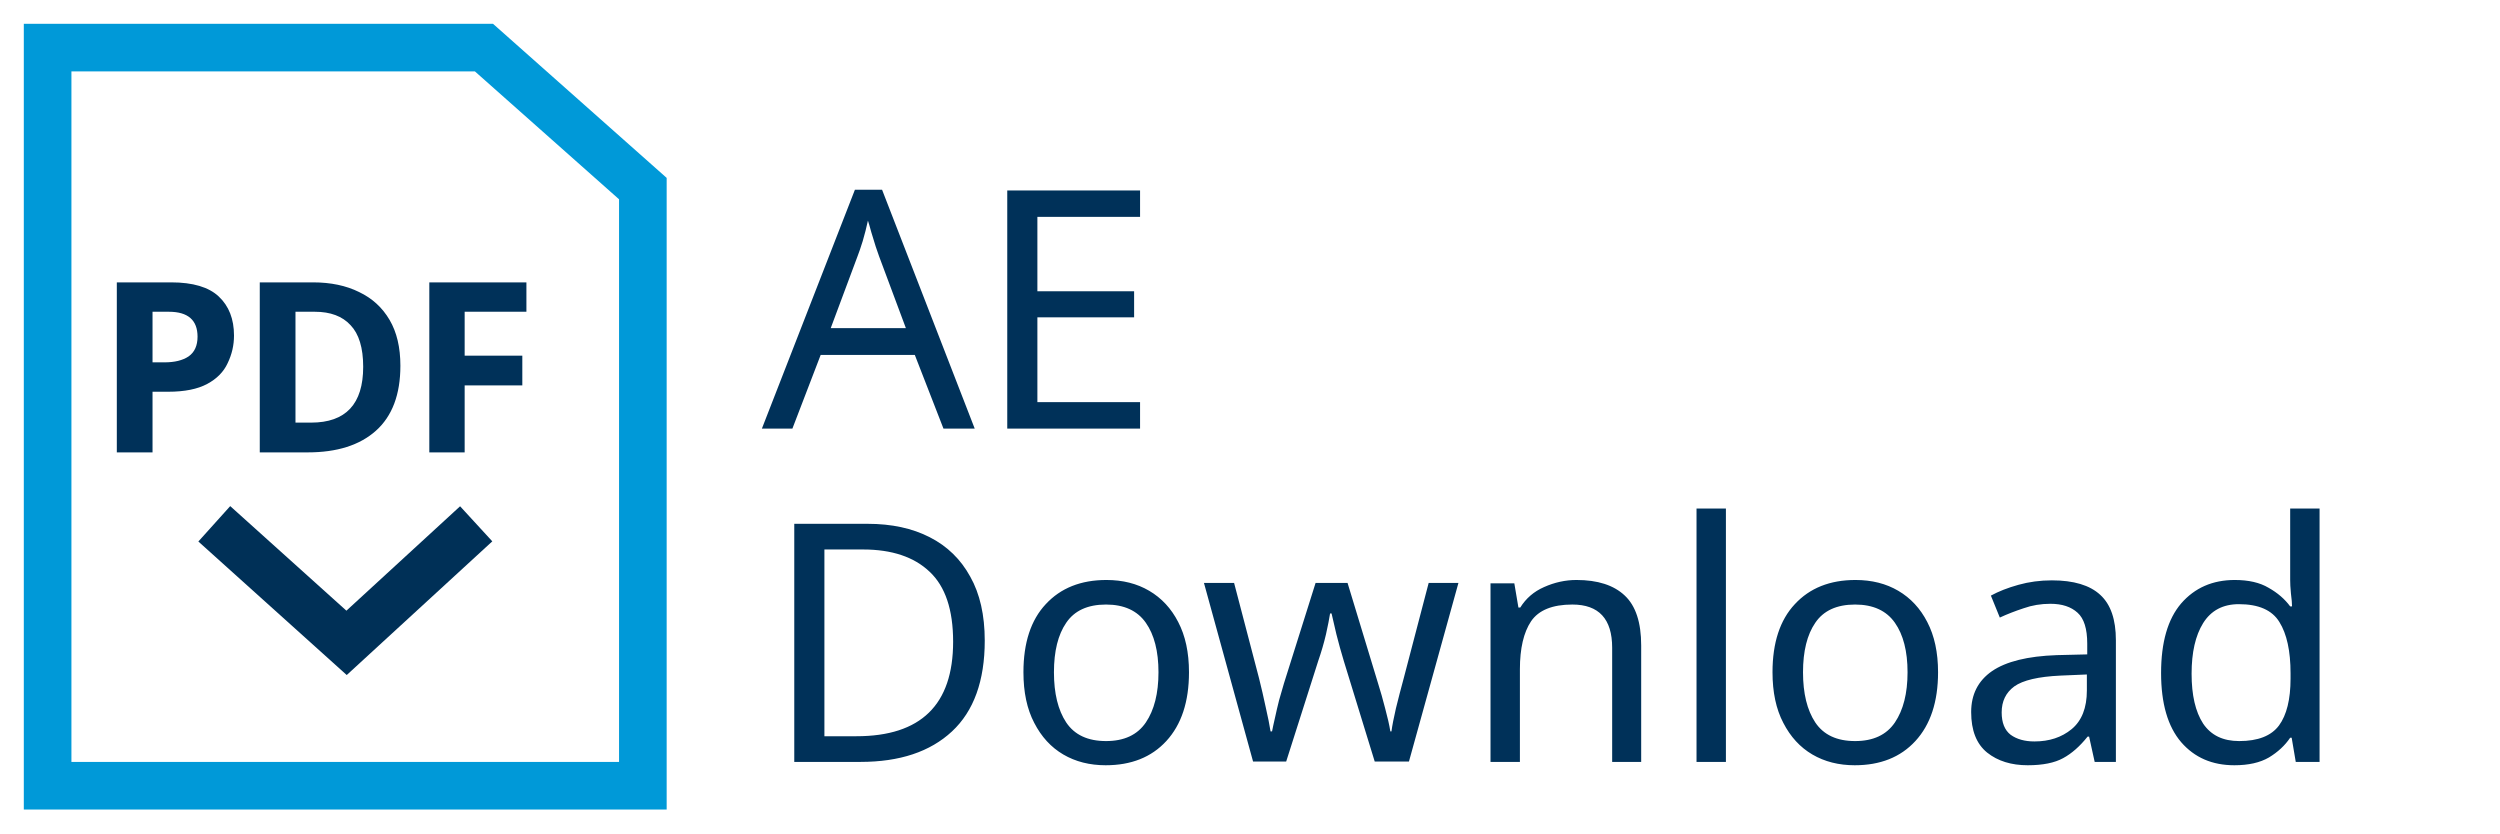
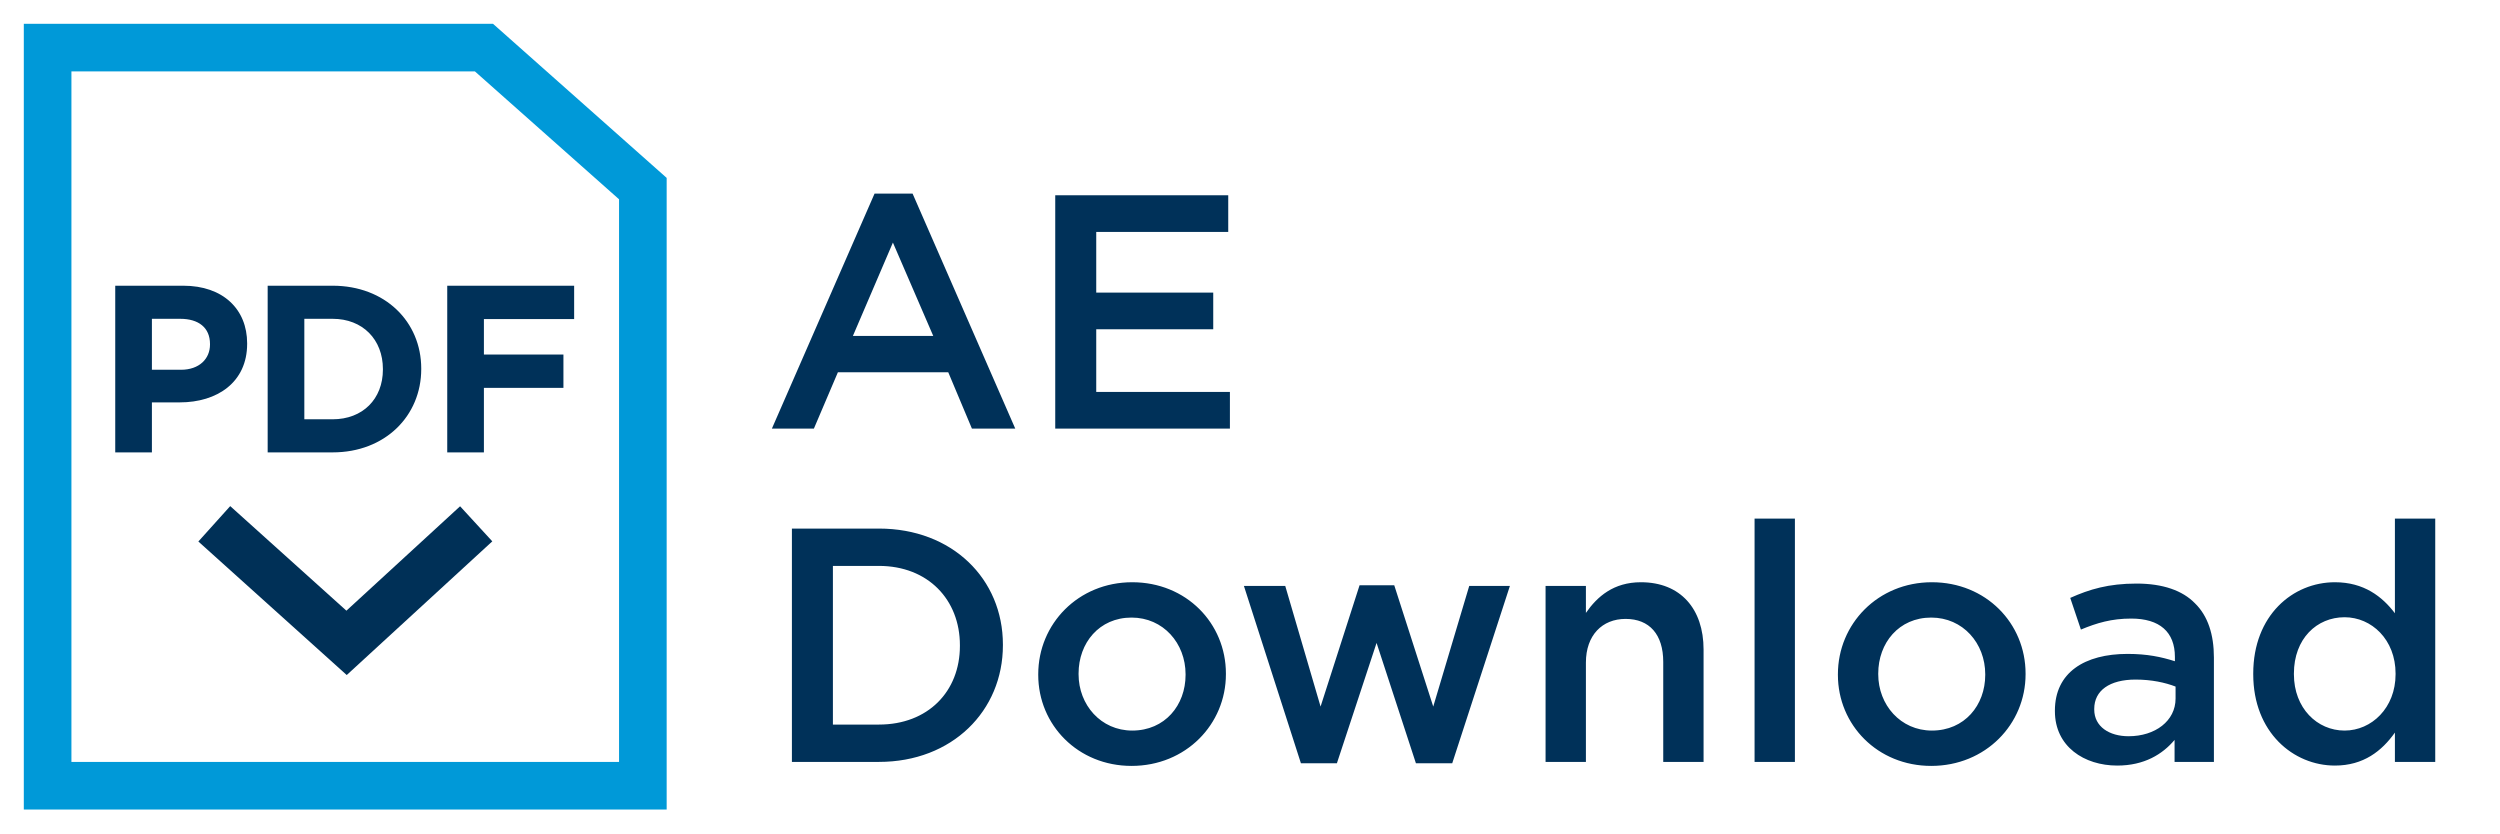
<svg xmlns="http://www.w3.org/2000/svg" width="105px" height="35px" viewBox="0 0 105 35" version="1.1">
  <defs />
  <g id="Symbols" stroke="none" stroke-width="1" fill="none" fill-rule="evenodd">
    <g id="ae_pdf">
      <g id="Group-14" transform="translate(3, 3)">
-         <text id="AE-Download" font-family="Gotham-Medium, Gotham" font-size="14" font-weight="400" fill="#003159">
-           <tspan x="29" y="15">AE</tspan>
-           <tspan x="29" y="29">Download</tspan>
-         </text>
+         <path d="M29.42,15 L33.732,5.13 L35.328,5.13 L39.64,15 L37.82,15 L36.826,12.634 L32.192,12.634 L31.184,15 L29.42,15 Z M32.822,11.108 L36.196,11.108 L34.502,7.188 L32.822,11.108 Z M41.32,15 L48.656,15 L48.656,13.46 L43.042,13.46 L43.042,10.828 L47.956,10.828 L47.956,9.288 L43.042,9.288 L43.042,6.74 L48.586,6.74 L48.586,5.2 L41.32,5.2 L41.32,15 Z M30.26,29 L30.26,19.2 L33.914,19.2 C36.994,19.2 39.122,21.314 39.122,24.072 L39.122,24.1 C39.122,26.858 36.994,29 33.914,29 L30.26,29 Z M33.914,20.768 L31.982,20.768 L31.982,27.432 L33.914,27.432 C35.972,27.432 37.316,26.046 37.316,24.128 L37.316,24.1 C37.316,22.182 35.972,20.768 33.914,20.768 Z M44.526,29.168 C42.272,29.168 40.606,27.446 40.606,25.346 L40.606,25.318 C40.606,23.204 42.286,21.454 44.554,21.454 C46.822,21.454 48.488,23.176 48.488,25.29 L48.488,25.318 C48.488,27.418 46.808,29.168 44.526,29.168 Z M44.554,27.684 C45.926,27.684 46.794,26.62 46.794,25.346 L46.794,25.318 C46.794,24.016 45.856,22.938 44.526,22.938 C43.168,22.938 42.3,24.002 42.3,25.29 L42.3,25.318 C42.3,26.606 43.238,27.684 44.554,27.684 Z M51.638,29.056 L53.15,29.056 L54.816,24.002 L56.468,29.056 L57.994,29.056 L60.416,21.608 L58.708,21.608 L57.196,26.676 L55.558,21.58 L54.102,21.58 L52.464,26.676 L50.98,21.608 L49.244,21.608 L51.638,29.056 Z M61.914,29 L63.608,29 L63.608,24.828 C63.608,23.68 64.294,22.994 65.274,22.994 C66.282,22.994 66.856,23.652 66.856,24.8 L66.856,29 L68.55,29 L68.55,24.282 C68.55,22.574 67.584,21.454 65.918,21.454 C64.77,21.454 64.084,22.056 63.608,22.742 L63.608,21.608 L61.914,21.608 L61.914,29 Z M70.692,29 L72.386,29 L72.386,18.78 L70.692,18.78 L70.692,29 Z M78.112,29.168 C75.858,29.168 74.192,27.446 74.192,25.346 L74.192,25.318 C74.192,23.204 75.872,21.454 78.14,21.454 C80.408,21.454 82.074,23.176 82.074,25.29 L82.074,25.318 C82.074,27.418 80.394,29.168 78.112,29.168 Z M78.14,27.684 C79.512,27.684 80.38,26.62 80.38,25.346 L80.38,25.318 C80.38,24.016 79.442,22.938 78.112,22.938 C76.754,22.938 75.886,24.002 75.886,25.29 L75.886,25.318 C75.886,26.606 76.824,27.684 78.14,27.684 Z M85.924,29.154 C84.538,29.154 83.306,28.356 83.306,26.872 L83.306,26.844 C83.306,25.248 84.552,24.464 86.358,24.464 C87.184,24.464 87.772,24.59 88.346,24.772 L88.346,24.59 C88.346,23.54 87.702,22.98 86.512,22.98 C85.686,22.98 85.07,23.162 84.398,23.442 L83.95,22.112 C84.762,21.748 85.56,21.51 86.736,21.51 C87.842,21.51 88.668,21.804 89.186,22.336 C89.732,22.868 89.984,23.652 89.984,24.618 L89.984,29 L88.332,29 L88.332,28.076 C87.828,28.678 87.058,29.154 85.924,29.154 Z M86.4,27.922 C87.52,27.922 88.374,27.278 88.374,26.34 L88.374,25.836 C87.94,25.668 87.366,25.542 86.694,25.542 C85.602,25.542 84.958,26.004 84.958,26.774 L84.958,26.802 C84.958,27.516 85.588,27.922 86.4,27.922 Z M95.066,29.154 C93.33,29.154 91.636,27.768 91.636,25.318 L91.636,25.29 C91.636,22.84 93.302,21.454 95.066,21.454 C96.284,21.454 97.054,22.056 97.586,22.756 L97.586,18.78 L99.28,18.78 L99.28,29 L97.586,29 L97.586,27.768 C97.04,28.538 96.27,29.154 95.066,29.154 Z M95.472,27.684 C96.606,27.684 97.614,26.732 97.614,25.318 L97.614,25.29 C97.614,23.862 96.606,22.924 95.472,22.924 C94.31,22.924 93.344,23.82 93.344,25.29 L93.344,25.318 C93.344,26.746 94.324,27.684 95.472,27.684 Z" id="AE-Download" fill="#003159" />
        <polyline id="Path-2" stroke="#003057" stroke-width="2" transform="translate(11.5, 21.5) rotate(-180) translate(-11.5, -21.5) " points="6 24 11.444 19 17 24" />
        <path d="M5.673,-1 L24,-1 L24,30 L-1,30 L-1,4.921 L5.673,-1 Z" id="Rectangle-15" stroke="#0099D8" stroke-width="2" transform="translate(11.5, 14.5) scale(-1, 1) translate(-11.5, -14.5) " />
-         <text id="PDF" font-family="Gotham-Bold, Gotham" font-size="10" font-weight="bold" letter-spacing="-0.278" fill="#003159">
-           <tspan x="1" y="16">PDF</tspan>
-         </text>
+         <path d="M1.84,16 L1.84,9 L4.7,9 C6.37,9 7.38,9.99 7.38,11.42 L7.38,11.44 C7.38,13.06 6.12,13.9 4.55,13.9 L3.38,13.9 L3.38,16 L1.84,16 Z M3.38,12.53 L4.6,12.53 C5.37,12.53 5.82,12.07 5.82,11.47 L5.82,11.45 C5.82,10.76 5.34,10.39 4.57,10.39 L3.38,10.39 L3.38,12.53 Z M8.242,16 L8.242,9 L10.972,9 C13.172,9 14.692,10.51 14.692,12.48 L14.692,12.5 C14.692,14.47 13.172,16 10.972,16 L8.242,16 Z M10.972,10.39 L9.782,10.39 L9.782,14.61 L10.972,14.61 C12.232,14.61 13.082,13.76 13.082,12.52 L13.082,12.5 C13.082,11.26 12.232,10.39 10.972,10.39 Z M15.784,16 L17.324,16 L17.324,13.29 L20.664,13.29 L20.664,11.89 L17.324,11.89 L17.324,10.4 L21.114,10.4 L21.114,9 L15.784,9 L15.784,16 Z" id="PDF" fill="#003159" />
      </g>
    </g>
  </g>
</svg>
